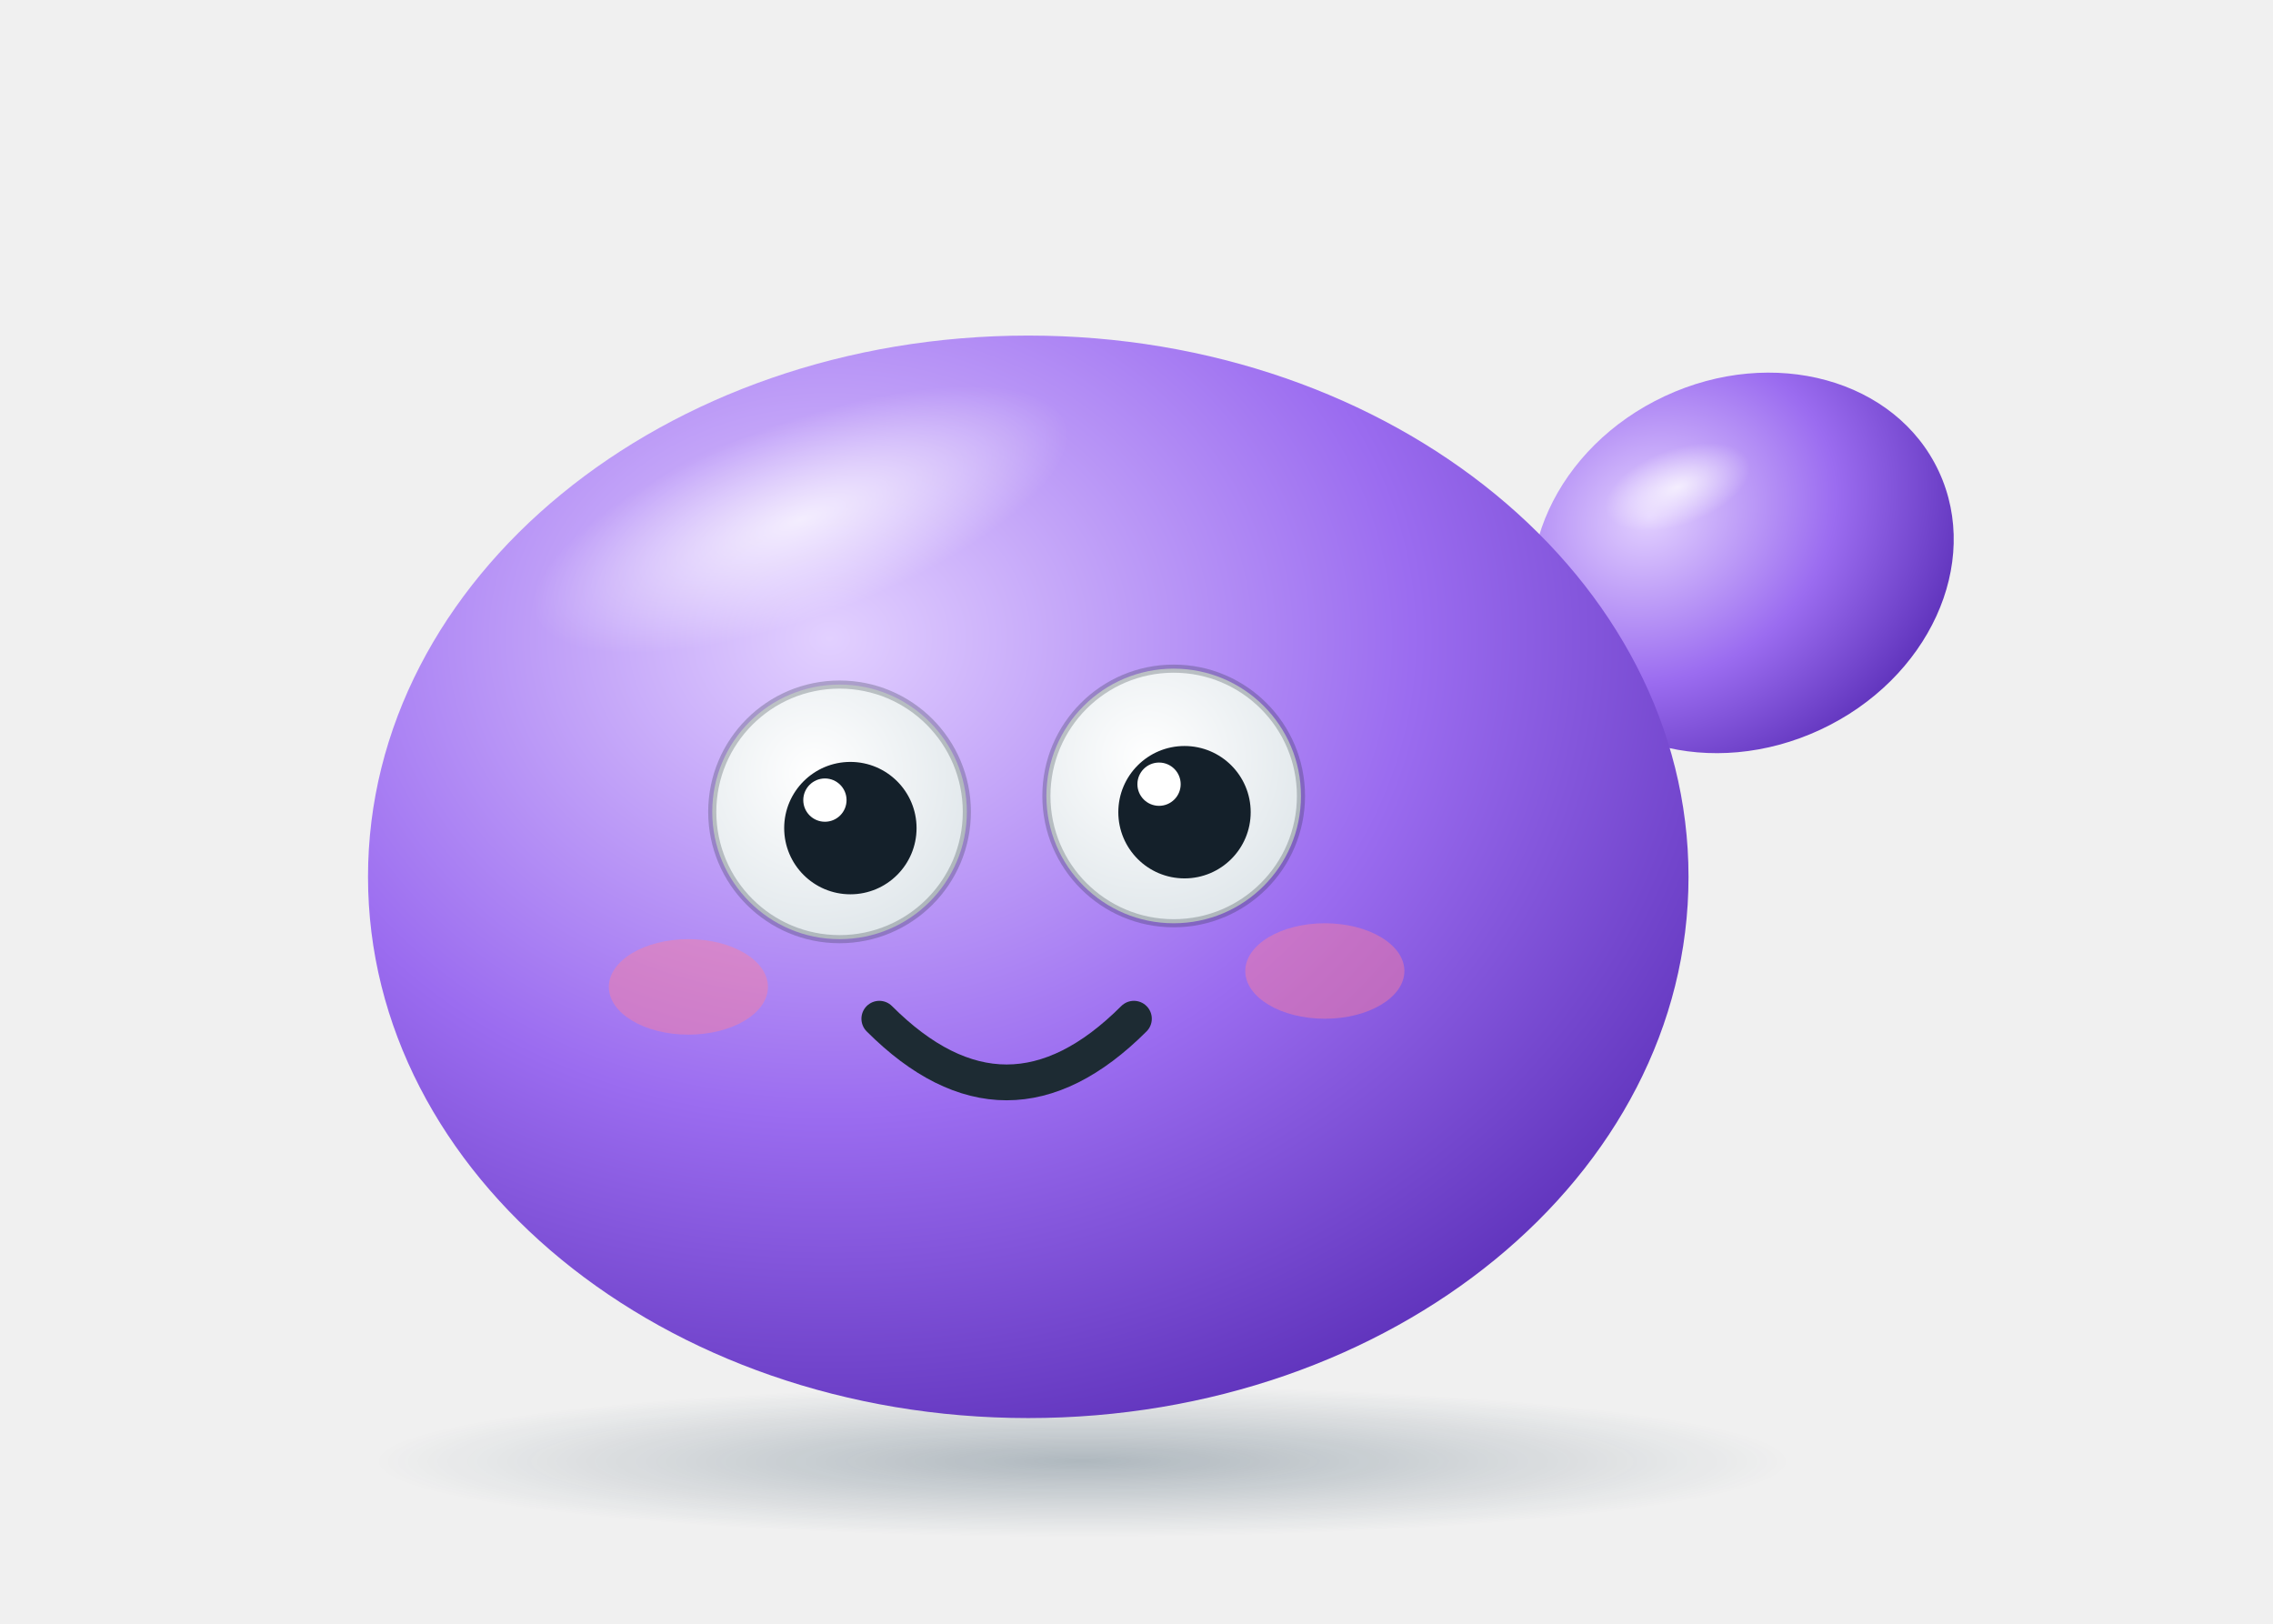
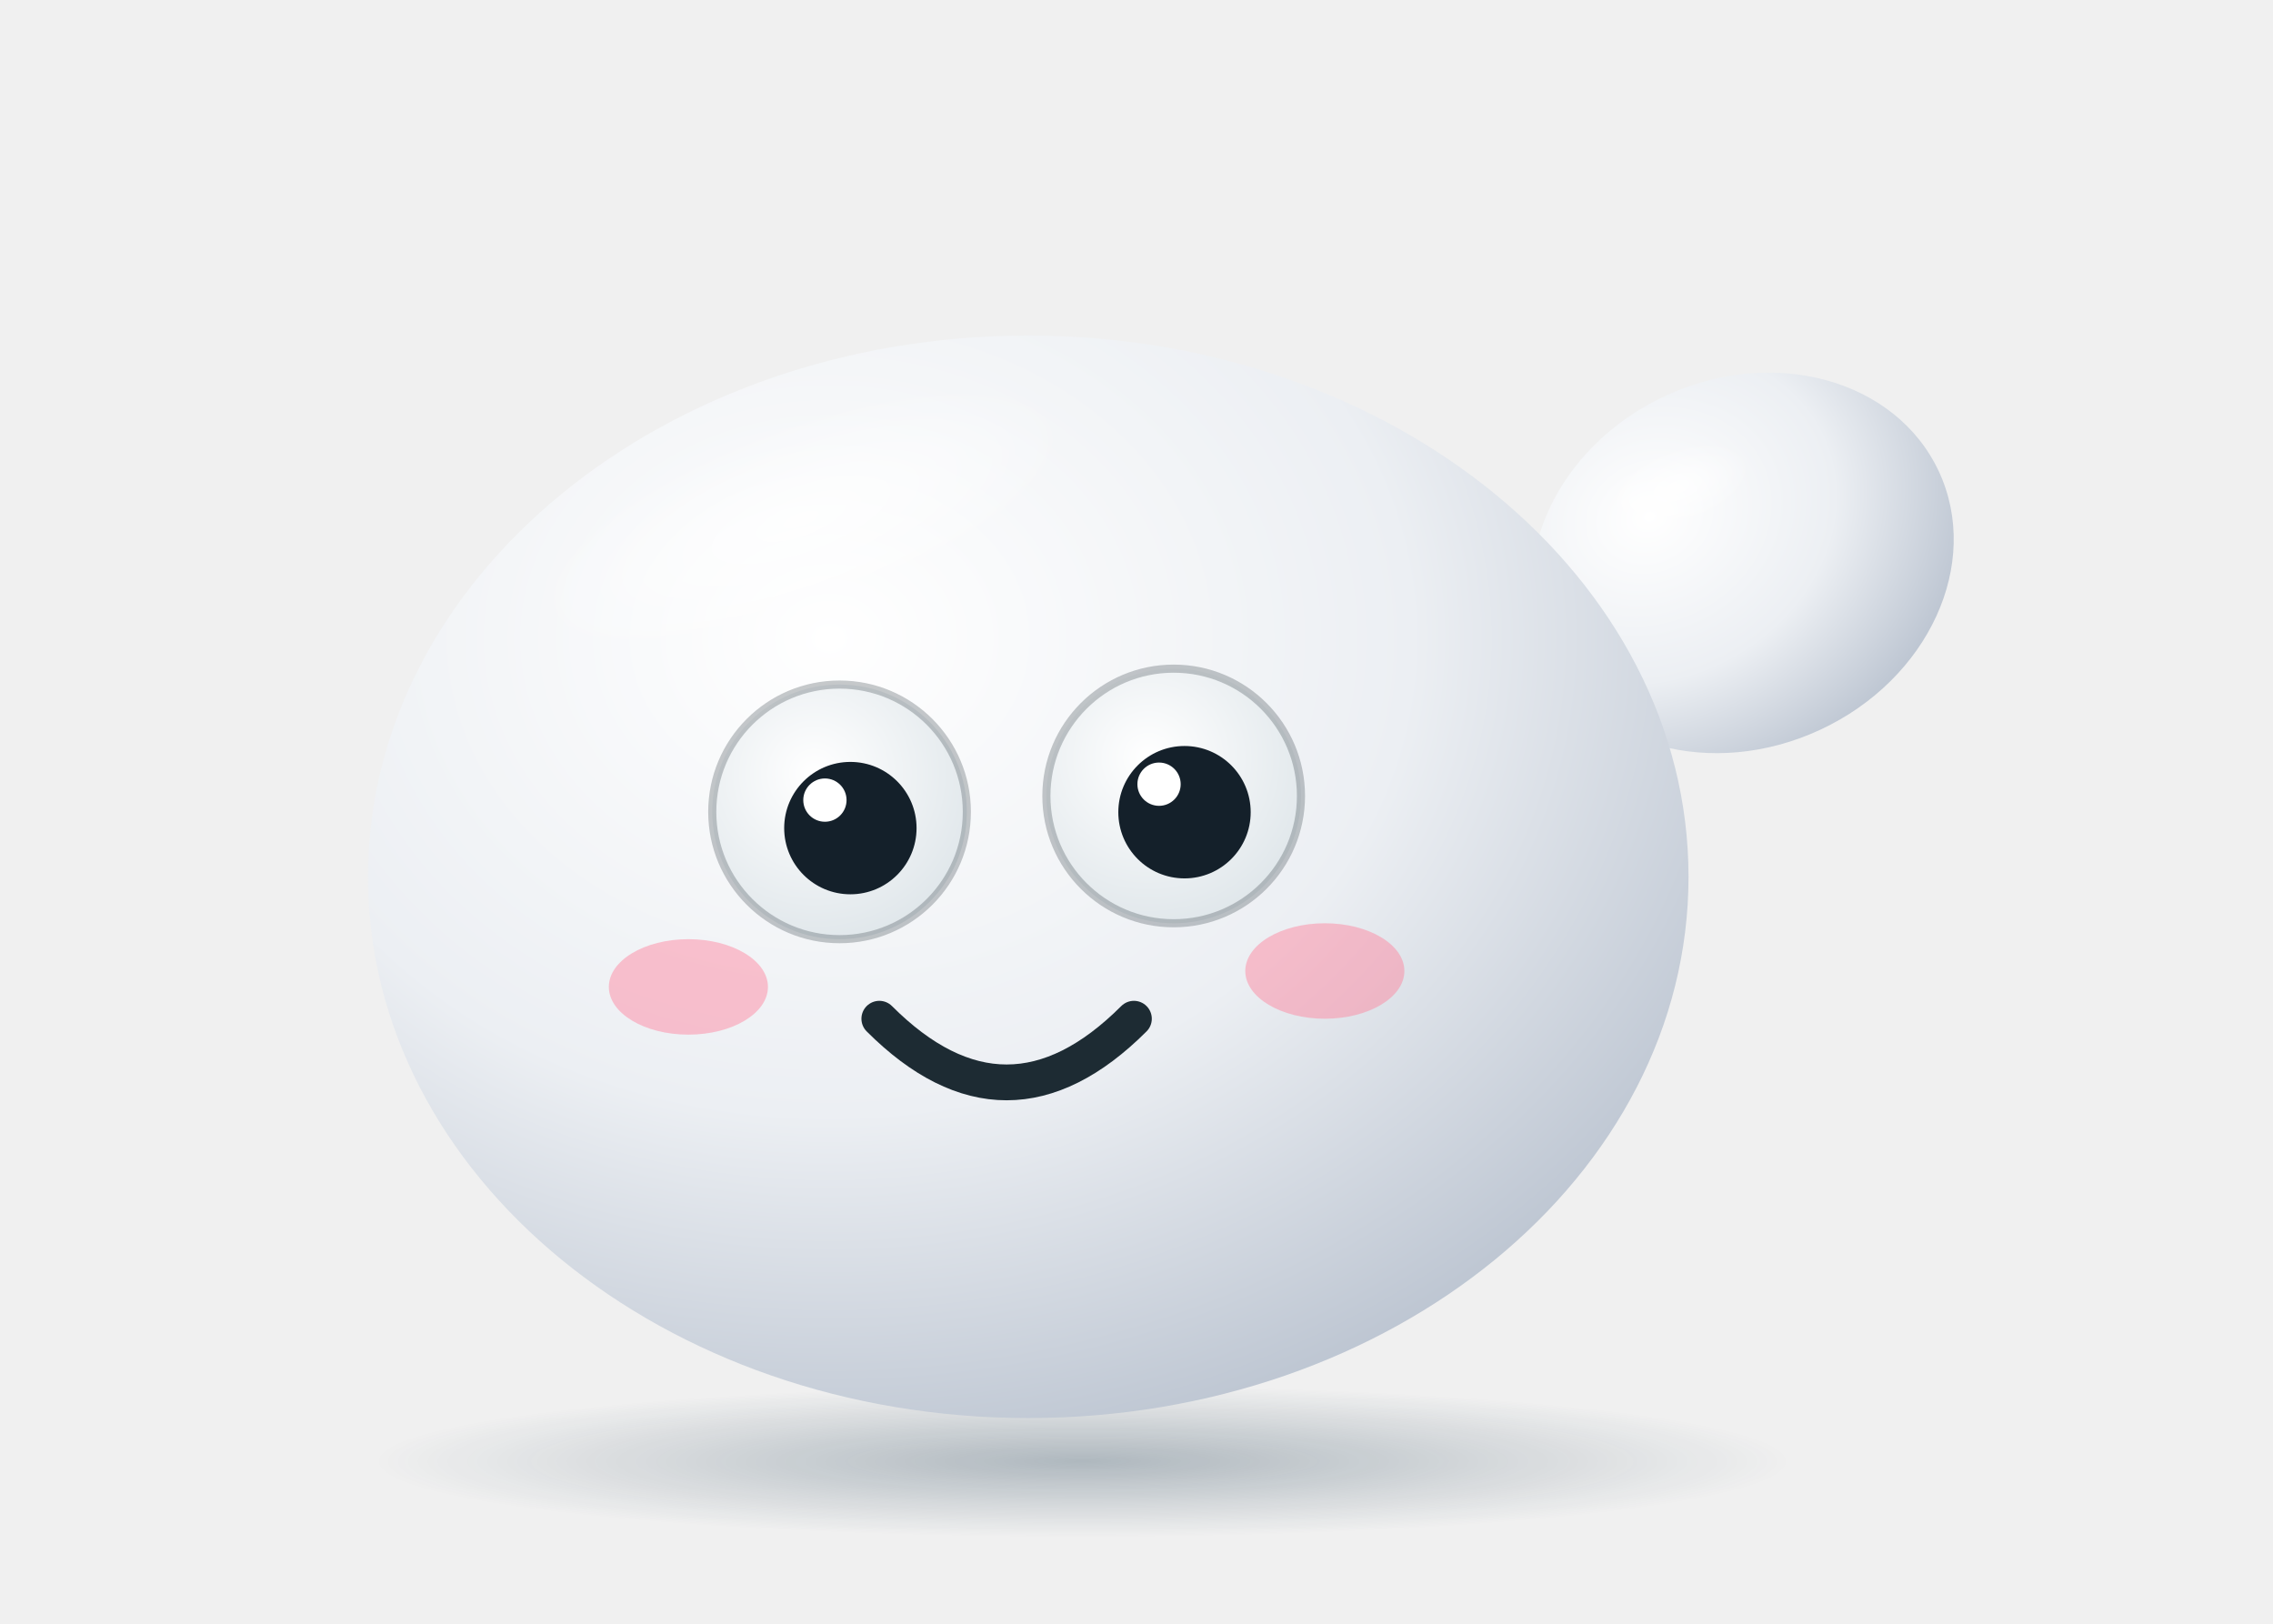
<svg xmlns="http://www.w3.org/2000/svg" viewBox="0 0 420 300" role="img">
  <defs>
    <radialGradient id="bca" cx="35%" cy="28%" r="80%">
-       <stop offset="0" stop-color="#e2d0ff" />
-       <stop offset=".55" stop-color="#9b6cf0" />
-       <stop offset="1" stop-color="#5b2fb8" />
+       <stop offset="0" stop-color="#ffffff" />
+       <stop offset=".55" stop-color="#eceff3" />
+       <stop offset="1" stop-color="#b9c2cf" />
    </radialGradient>
    <radialGradient id="sca" cx="50%" cy="50%" r="50%">
      <stop offset="0" stop-color="#08283f" stop-opacity=".28" />
      <stop offset="1" stop-color="#08283f" stop-opacity="0" />
    </radialGradient>
    <radialGradient id="hca" cx="50%" cy="50%" r="50%">
      <stop offset="0" stop-color="#fff" stop-opacity=".75" />
      <stop offset="1" stop-color="#fff" stop-opacity="0" />
    </radialGradient>
    <radialGradient id="eca" cx="40%" cy="35%" r="70%">
      <stop offset="0" stop-color="#fff" />
      <stop offset="1" stop-color="#dfe6ea" />
    </radialGradient>
    <linearGradient id="fca" x1="0" y1="0" x2="1" y2="1">
-       <stop offset="0" stop-color="#e2d0ff" />
-       <stop offset="1" stop-color="#5b2fb8" />
+       <stop offset="0" stop-color="#ffffff" />
+       <stop offset="1" stop-color="#b9c2cf" />
    </linearGradient>
  </defs>
  <ellipse cx="200" cy="270" rx="130" ry="14" fill="url(#sca)" />
  <ellipse cx="322" cy="104" rx="40" ry="34" fill="url(#bca)" transform="rotate(-25 322 104)" />
  <ellipse cx="310" cy="90" rx="14" ry="7" fill="url(#hca)" transform="rotate(-20 310 90)" />
  <ellipse cx="190" cy="162" rx="122" ry="100" fill="url(#bca)" />
  <ellipse cx="148" cy="96" rx="52" ry="18" fill="url(#hca)" transform="rotate(-20 148 96)" />
  <circle cx="155.13" cy="150" r="23.52" fill="url(#eca)" stroke="#1d2b33" stroke-opacity=".25" stroke-width="1.5" />
  <circle cx="157.13" cy="153" r="12.23" fill="#14202a" />
  <circle cx="152.426" cy="147.826" r="3.998" fill="#fff" />
  <circle cx="216.87" cy="147.06" r="23.52" fill="url(#eca)" stroke="#1d2b33" stroke-opacity=".25" stroke-width="1.5" />
  <circle cx="218.87" cy="150.06" r="12.23" fill="#14202a" />
  <circle cx="214.166" cy="144.886" r="3.998" fill="#fff" />
  <path d="M162.48 188.22 Q186 211.74 209.52 188.22" fill="none" stroke="#1d2b33" stroke-width="6.615" stroke-linecap="round" />
  <ellipse cx="127.2" cy="182.34" rx="14.7" ry="8.82" fill="#ff7f9a" opacity=".45" />
  <ellipse cx="244.8" cy="179.4" rx="14.7" ry="8.82" fill="#ff7f9a" opacity=".45" />
</svg>
